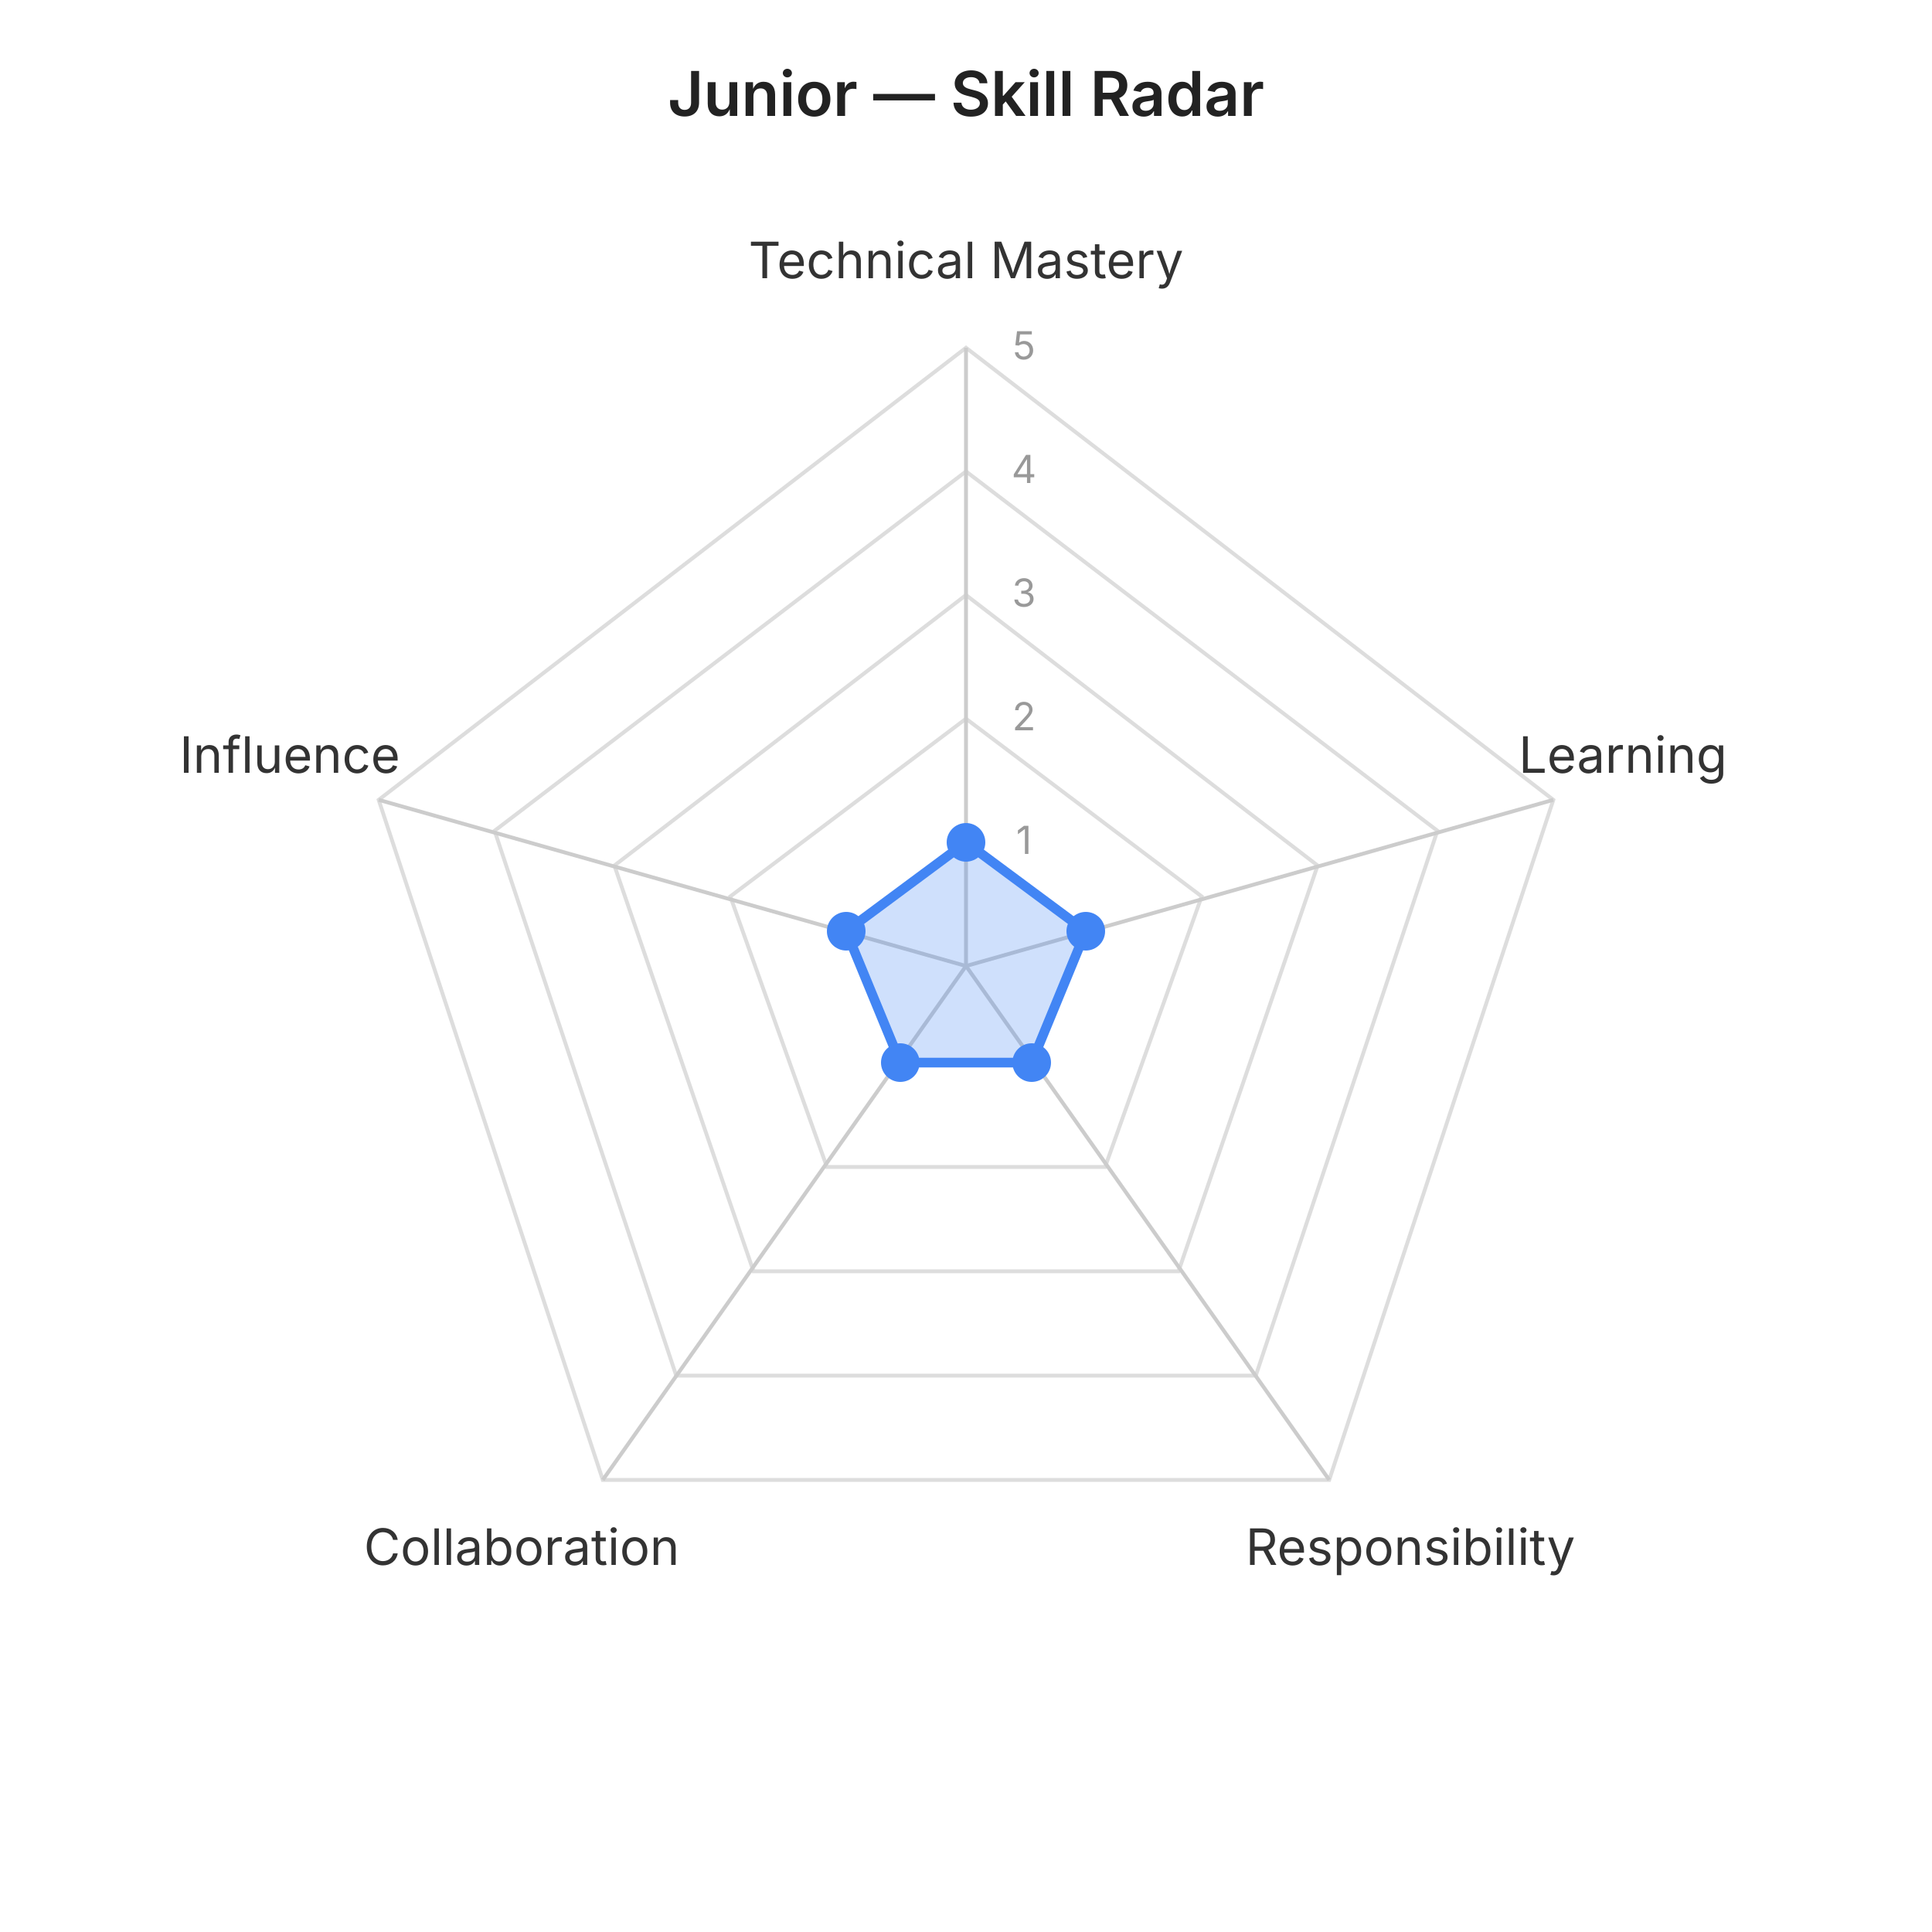
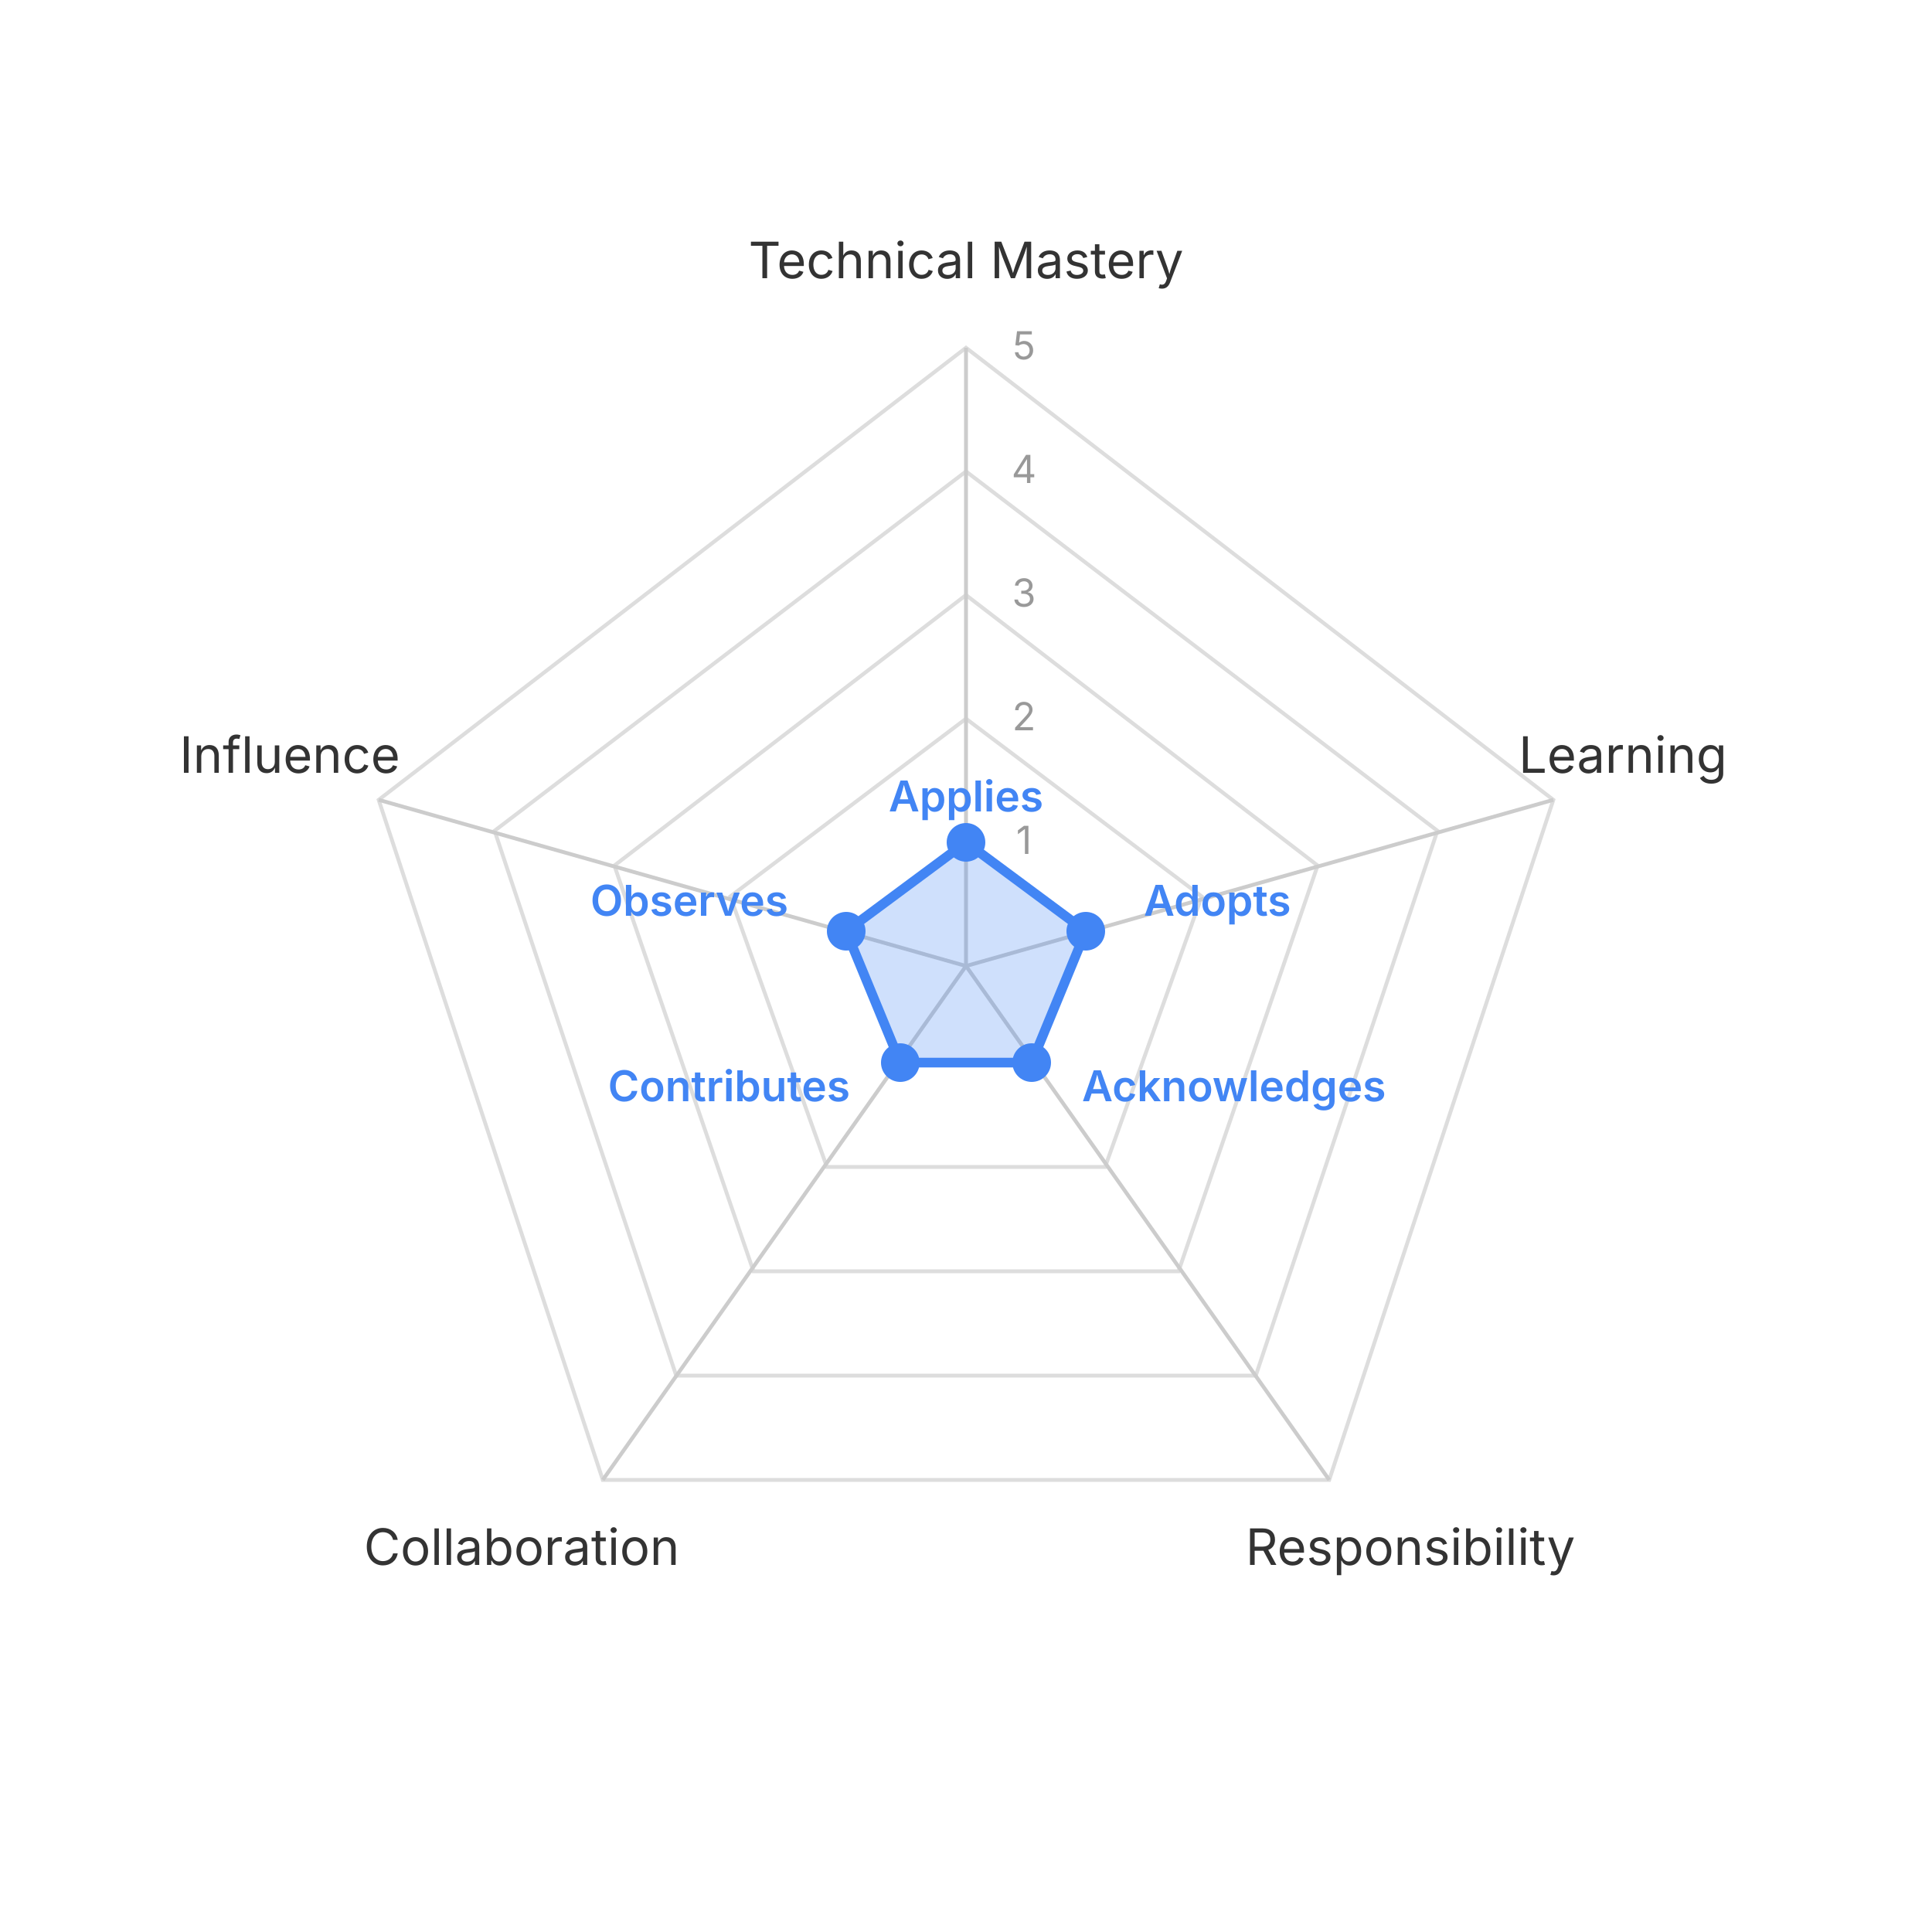
<svg xmlns="http://www.w3.org/2000/svg" viewBox="0 0 500 500" width="500" height="500">
  <defs>
    <style>
      .grid { fill: none; stroke: #ddd; stroke-width: 1; }
      .axis-line { stroke: #ccc; stroke-width: 1; }
      .data-area { fill: rgba(66, 133, 244, 0.25); stroke: #4285f4; stroke-width: 2.5; }
      .data-point { fill: #4285f4; }
      .label { font-family: -apple-system, BlinkMacSystemFont, 'Segoe UI', sans-serif; font-size: 13px; fill: #333; text-anchor: middle; }
      .level-label { font-family: -apple-system, BlinkMacSystemFont, 'Segoe UI', sans-serif; font-size: 10px; fill: #999; text-anchor: middle; }
      .title { font-family: -apple-system, BlinkMacSystemFont, 'Segoe UI', sans-serif; font-size: 16px; font-weight: 600; fill: #222; text-anchor: middle; }
    </style>
  </defs>
-   <text x="250" y="30" class="title">Junior — Skill Radar</text>
  <polygon class="grid" points="250,90 402,207 344,383 156,383 98,207" />
  <polygon class="grid" points="250,122 372,215 325,356 175,356 128,215" />
  <polygon class="grid" points="250,154 341,224 305,329 195,329 159,224" />
  <polygon class="grid" points="250,186 311,232 286,302 214,302 189,232" />
  <polygon class="grid" points="250,218 281,241 267,275 233,275 219,241" />
  <line class="axis-line" x1="250" y1="250" x2="250" y2="90" />
  <line class="axis-line" x1="250" y1="250" x2="402" y2="207" />
  <line class="axis-line" x1="250" y1="250" x2="344" y2="383" />
  <line class="axis-line" x1="250" y1="250" x2="156" y2="383" />
  <line class="axis-line" x1="250" y1="250" x2="98" y2="207" />
  <polygon class="data-area" points="250,218 281,241 267,275 233,275 219,241" />
  <circle class="data-point" cx="250" cy="218" r="5" />
  <circle class="data-point" cx="281" cy="241" r="5" />
  <circle class="data-point" cx="267" cy="275" r="5" />
  <circle class="data-point" cx="233" cy="275" r="5" />
  <circle class="data-point" cx="219" cy="241" r="5" />
+   <text x="250" y="210" class="level-label" style="font-size:11px; fill:#4285f4; font-weight:600;">Applies</text>
+   <text x="296" y="237" class="level-label" style="font-size:11px; fill:#4285f4; font-weight:600; text-anchor:start;">Adopts</text>
+   <text x="280" y="285" class="level-label" style="font-size:11px; fill:#4285f4; font-weight:600; text-anchor:start;">Acknowledges</text>
+   <text x="220" y="285" class="level-label" style="font-size:11px; fill:#4285f4; font-weight:600; text-anchor:end;">Contributes</text>
+   <text x="204" y="237" class="level-label" style="font-size:11px; fill:#4285f4; font-weight:600; text-anchor:end;">Observes</text>
  <text x="250" y="72" class="label">Technical Mastery</text>
  <text x="420" y="200" class="label">Learning</text>
  <text x="365" y="405" class="label">Responsibility</text>
  <text x="135" y="405" class="label">Collaboration</text>
  <text x="75" y="200" class="label">Influence</text>
  <text x="265" y="93" class="level-label">5</text>
  <text x="265" y="125" class="level-label">4</text>
  <text x="265" y="157" class="level-label">3</text>
  <text x="265" y="189" class="level-label">2</text>
  <text x="265" y="221" class="level-label">1</text>
</svg>
